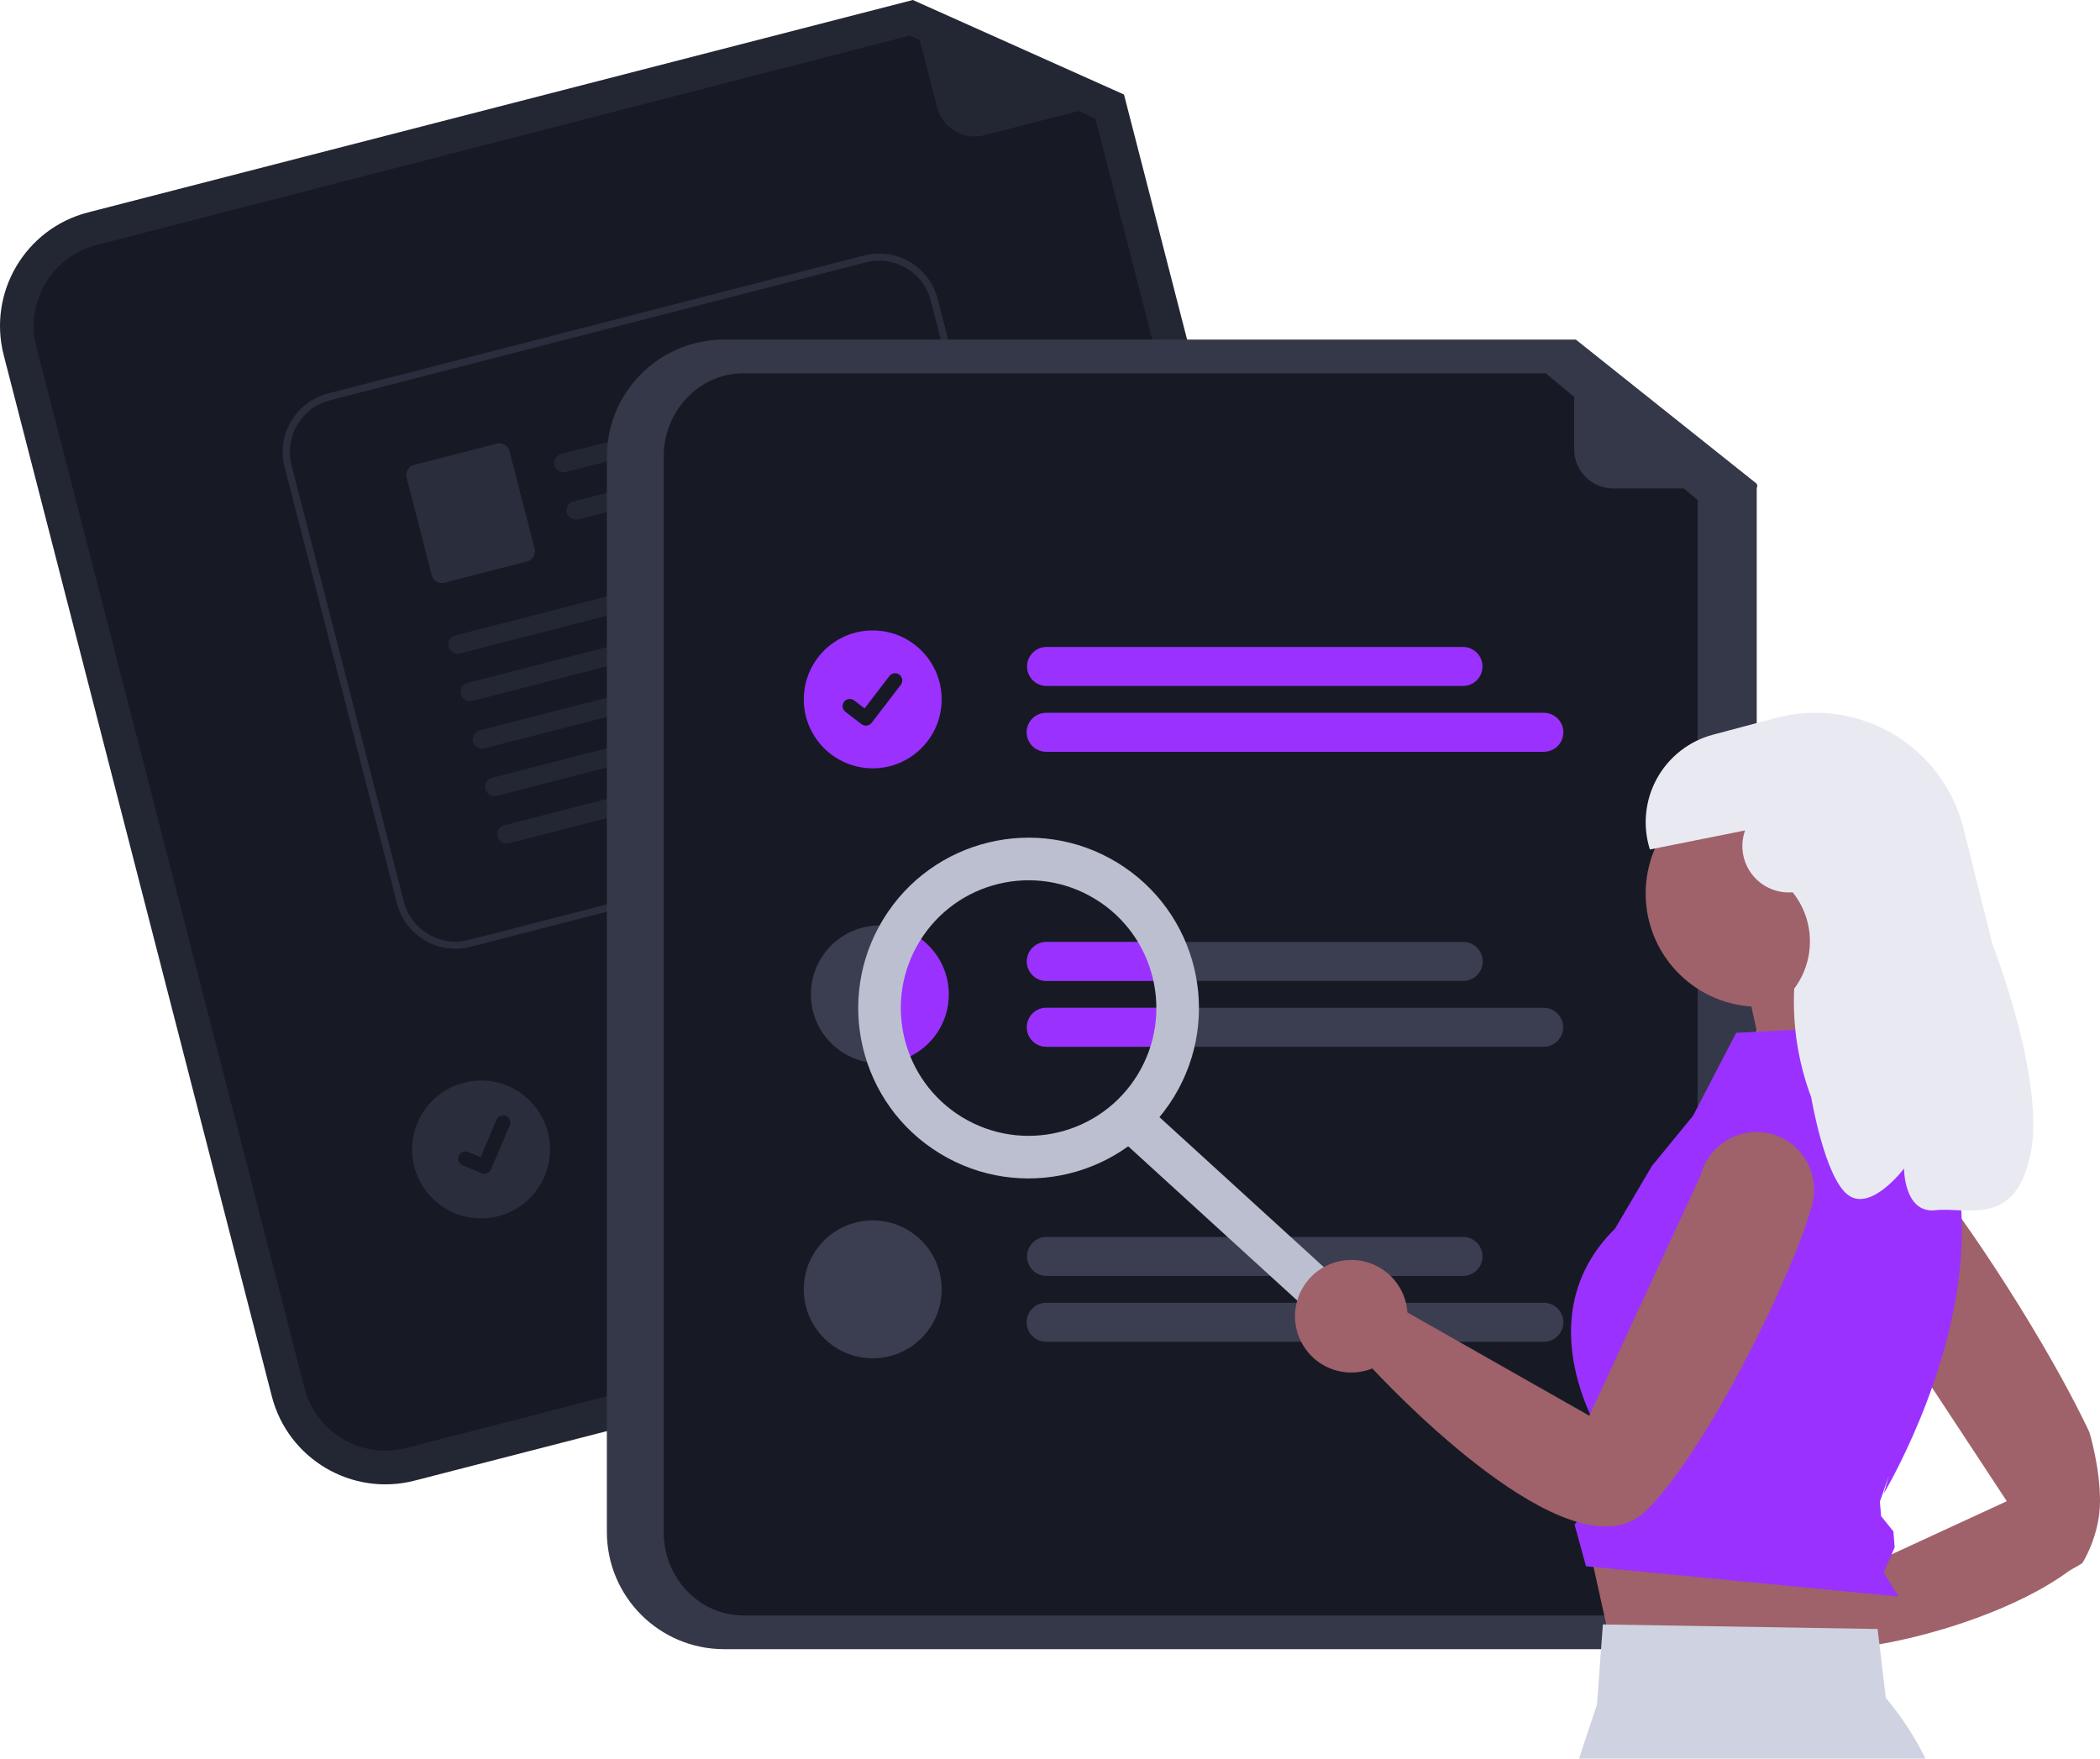
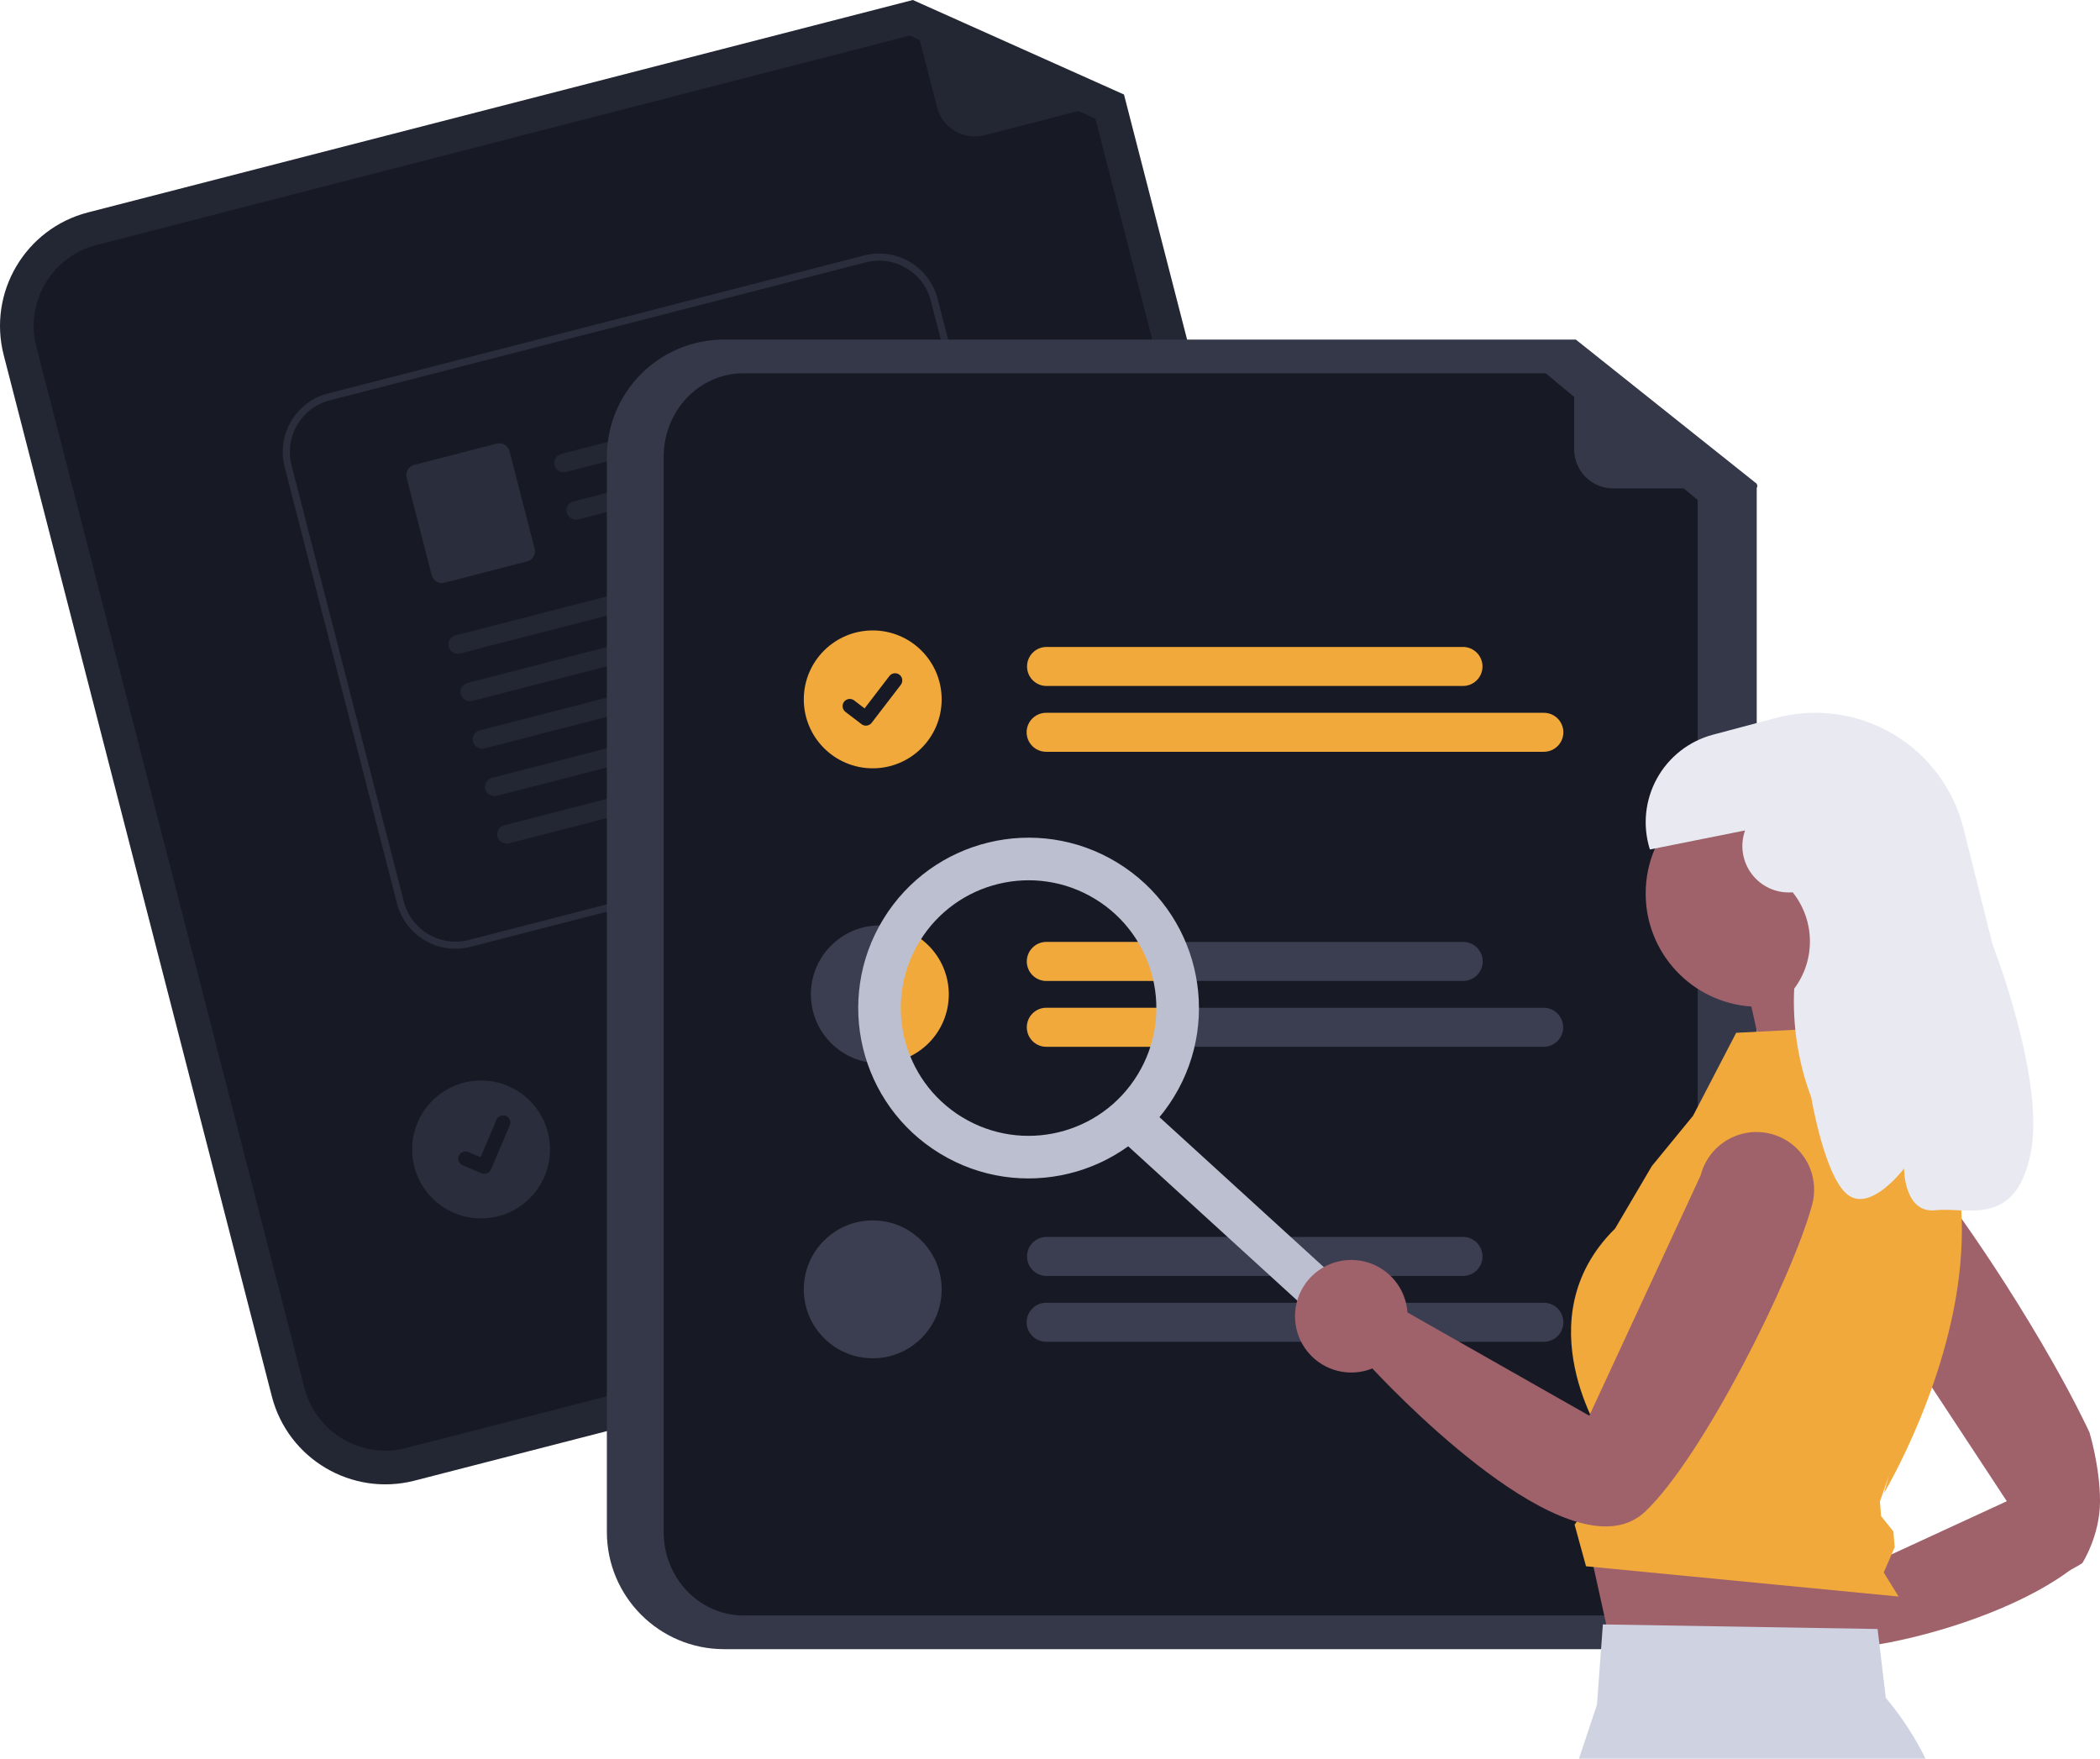
<svg xmlns="http://www.w3.org/2000/svg" width="880" height="736.95" viewBox="0 0 880 736.95">
  <g transform="translate(-164.001 -74.037)">
    <path d="M856.263,663.805,484.692,759.489A49.133,49.133,0,0,1,424.927,724.2L312.554,287.821a49.133,49.133,0,0,1,35.288-59.765l345.687-89.018,88.479,39.609L891.551,604.04A49.133,49.133,0,0,1,856.263,663.805Z" transform="translate(-147.002 -65)" fill="#232633" />
    <path d="M346.736,236.852a34.988,34.988,0,0,0-25.129,42.56L433.98,715.792a34.988,34.988,0,0,0,42.56,25.129l371.572-95.684a34.988,34.988,0,0,0,25.129-42.56l-107.846-418.8-77.757-34.81Z" transform="translate(-142.374 -60.114)" fill="#171A24" />
    <path d="M656.03,180.515l-57.506,14.808a16.345,16.345,0,0,1-19.905-11.753L567.682,141.1a1.021,1.021,0,0,1,1.4-1.188l87.1,38.683a1.022,1.022,0,0,1-.16,1.923Z" transform="translate(-21.968 -64.618)" fill="#232633" />
    <path d="M665.5,423.036,496.327,466.6a8.173,8.173,0,0,1-4.076-15.829l169.171-43.564a8.173,8.173,0,1,1,4.076,15.829Z" transform="translate(-61.69 65.522)" fill="#3B3E50" />
    <path d="M702.771,435.344,500.952,487.315a8.173,8.173,0,1,1-4.076-15.829l201.818-51.971a8.173,8.173,0,0,1,4.076,15.829Z" transform="translate(-59.437 71.518)" fill="#3B3E50" />
    <circle cx="28.886" cy="28.886" r="28.886" transform="translate(336.705 526.817)" fill="#2A2D3C" />
    <path d="M694.011,443.156,469.335,500.991a25.311,25.311,0,0,1-30.787-18.181L391.465,299.9a25.311,25.311,0,0,1,18.181-30.787l224.676-57.835a25.311,25.311,0,0,1,30.786,18.181l47.084,182.91A25.311,25.311,0,0,1,694.011,443.156Z" transform="translate(-108.191 -30.194)" fill="#171A24" />
    <path d="M694.011,443.156,469.335,500.991a25.311,25.311,0,0,1-30.787-18.181L391.465,299.9a25.311,25.311,0,0,1,18.181-30.787l224.676-57.835a25.311,25.311,0,0,1,30.786,18.181l47.084,182.91A25.311,25.311,0,0,1,694.011,443.156ZM410.388,271.994a22.333,22.333,0,0,0-16.042,27.165l47.084,182.91a22.333,22.333,0,0,0,27.165,16.042L693.27,440.275a22.333,22.333,0,0,0,16.042-27.165L662.229,230.2a22.333,22.333,0,0,0-27.165-16.042Z" transform="translate(-108.191 -30.194)" fill="#2A2D3C" />
    <path d="M585.656,255.006,472.265,284.2a4.061,4.061,0,0,1-4.92-2.556,3.912,3.912,0,0,1,2.755-4.966l115.425-29.712c4.663,2.362,3.436,7.195.129,8.046Z" transform="translate(-70.923 -12.421)" fill="#232633" />
    <path d="M589.1,268.38,475.708,297.569a4.061,4.061,0,0,1-4.92-2.556,3.912,3.912,0,0,1,2.755-4.966l115.425-29.712c4.663,2.363,3.436,7.195.129,8.046Z" transform="translate(-69.246 -5.906)" fill="#232633" />
    <path d="M476.1,313.445l-34.606,8.908a4.405,4.405,0,0,1-5.359-3.165L425.618,278.35a4.4,4.4,0,0,1,3.165-5.359l34.606-8.908a4.407,4.407,0,0,1,5.359,3.165l10.512,40.838a4.405,4.405,0,0,1-3.165,5.359Z" transform="translate(-91.231 -4.147)" fill="#2A2D3C" />
    <path d="M615.472,295.821,442.416,340.368a4.061,4.061,0,0,1-4.92-2.556,3.912,3.912,0,0,1,2.755-4.966l175.091-45.071c4.663,2.362,3.436,7.195.129,8.046Z" transform="translate(-85.465 7.463)" fill="#232633" />
    <path d="M618.915,309.2,445.859,353.746a4.061,4.061,0,0,1-4.92-2.556,3.912,3.912,0,0,1,2.755-4.966l175.091-45.071c4.663,2.363,3.436,7.195.129,8.046Z" transform="translate(-83.788 13.98)" fill="#232633" />
    <path d="M622.357,322.568,449.3,367.115a4.061,4.061,0,0,1-4.92-2.556,3.912,3.912,0,0,1,2.756-4.966l175.091-45.071c4.663,2.363,3.436,7.195.129,8.046Z" transform="translate(-82.111 20.494)" fill="#232633" />
    <path d="M625.8,335.945,452.744,380.492a4.061,4.061,0,0,1-4.92-2.556,3.912,3.912,0,0,1,2.756-4.966L625.671,327.9C630.333,330.262,629.107,335.094,625.8,335.945Z" transform="translate(-80.433 27.011)" fill="#232633" />
    <path d="M629.242,349.315,456.186,393.862a4.061,4.061,0,0,1-4.92-2.556,3.912,3.912,0,0,1,2.755-4.966l175.091-45.071C633.775,343.632,632.548,348.464,629.242,349.315Z" transform="translate(-78.757 33.524)" fill="#232633" />
    <path d="M451.8,477.723a3,3,0,0,1-1.895-.131l-.037-.015L442,474.241a3.017,3.017,0,1,1,2.361-5.552l5.1,2.169,6.682-15.719a3.015,3.015,0,0,1,3.955-1.6h0l-.04.1.042-.1a3.019,3.019,0,0,1,1.595,3.956l-7.861,18.482a3.017,3.017,0,0,1-2.03,1.738Z" transform="translate(-84.078 88.105)" fill="#171A24" />
    <path d="M915.245,783.486H531.552a49.133,49.133,0,0,1-49.077-49.077V283.792a49.133,49.133,0,0,1,49.077-49.077H888.516l75.807,60.423V734.409A49.133,49.133,0,0,1,915.245,783.486Z" transform="translate(-64.166 -18.387)" fill="#353849" />
    <path d="M525.36,244.215c-18.43.022-33.365,15.656-33.386,34.949V729.781c.021,19.293,14.956,34.927,33.386,34.949H891.892c18.43-.022,33.365-15.656,33.386-34.949V297.316l-63.64-53.1Z" transform="translate(-49.872 -13.759)" fill="#171A24" />
-     <path d="M783.2,337.674H608.507a8.173,8.173,0,0,1,0-16.345H783.2a8.173,8.173,0,0,1,0,16.345Z" transform="translate(-6.044 23.809)" fill="#9B31FF" />
-     <path d="M816.91,356.221h-208.4a8.173,8.173,0,1,1,0-16.345h208.4a8.173,8.173,0,1,1,0,16.345Z" transform="translate(-6.044 32.845)" fill="#9B31FF" />
+     <path d="M783.2,337.674H608.507a8.173,8.173,0,0,1,0-16.345H783.2a8.173,8.173,0,0,1,0,16.345Z" transform="translate(-6.044 23.809)" fill="#F2A93B" />
+     <path d="M816.91,356.221h-208.4a8.173,8.173,0,1,1,0-16.345h208.4a8.173,8.173,0,1,1,0,16.345Z" transform="translate(-6.044 32.845)" fill="#F2A93B" />
    <path d="M783.2,404.443H608.511a8.172,8.172,0,1,0,0,16.344H783.2a8.172,8.172,0,0,0,0-16.344Z" transform="translate(-6.042 64.302)" fill="#3B3E50" />
    <path d="M816.911,422.993h-208.4a8.172,8.172,0,0,0,0,16.344h208.4a8.172,8.172,0,0,0,0-16.344Z" transform="translate(-6.042 73.339)" fill="#3B3E50" />
    <path d="M783.2,503.909H608.507a8.173,8.173,0,0,1,0-16.345H783.2a8.173,8.173,0,0,1,0,16.345Z" transform="translate(-6.044 104.797)" fill="#3B3E50" />
    <path d="M816.91,522.456h-208.4a8.173,8.173,0,1,1,0-16.345h208.4a8.173,8.173,0,1,1,0,16.345Z" transform="translate(-6.044 113.833)" fill="#3B3E50" />
-     <circle cx="28.886" cy="28.886" r="28.886" transform="translate(500.831 338.216)" fill="#9B31FF" />
+     <circle cx="28.886" cy="28.886" r="28.886" transform="translate(500.831 338.216)" fill="#F2A93B" />
    <path d="M558.2,350.7a3,3,0,0,1-1.8-.6l-.032-.024-6.789-5.193a3.017,3.017,0,0,1,3.671-4.788l4.4,3.372,10.391-13.556a3.015,3.015,0,0,1,4.228-.558h0l-.064.09.066-.09a3.019,3.019,0,0,1,.558,4.229L560.6,349.523a3.017,3.017,0,0,1-2.4,1.176Z" transform="translate(-31.347 27.417)" fill="#171A24" />
    <path d="M597.259,428.678a28.885,28.885,0,0,1-28.881,28.9,6.2,6.2,0,0,1-.744-.03,28.884,28.884,0,1,1,29.625-28.866Z" transform="translate(-35.687 62.032)" fill="#3B3E50" />
    <circle cx="28.886" cy="28.886" r="28.886" transform="translate(500.831 585.438)" fill="#3B3E50" />
    <path d="M830.29,296.708H770.908a16.345,16.345,0,0,1-16.345-16.345V236.5a1.022,1.022,0,0,1,1.656-.8l74.705,59.182a1.022,1.022,0,0,1-.634,1.822Z" transform="translate(69.093 -18.013)" fill="#353849" />
-     <path d="M589.51,428.542a28.885,28.885,0,0,1-28.881,28.9,6.2,6.2,0,0,1-.744-.03,62.538,62.538,0,0,1,5.607-57.346A28.9,28.9,0,0,1,589.51,428.542Z" transform="translate(-27.938 62.168)" fill="#9B31FF" />
-     <path d="M600.334,412.622a8.194,8.194,0,0,1,8.18-8.18h43.53a61.825,61.825,0,0,1,5.369,16.344h-48.9a8.181,8.181,0,0,1-8.18-8.163Z" transform="translate(-6.044 64.302)" fill="#9B31FF" />
-     <path d="M658.421,422.993a62.35,62.35,0,0,1-2.171,16.344H608.511a8.172,8.172,0,1,1,0-16.344Z" transform="translate(-6.042 73.339)" fill="#9B31FF" />
+     <path d="M589.51,428.542a28.885,28.885,0,0,1-28.881,28.9,6.2,6.2,0,0,1-.744-.03,62.538,62.538,0,0,1,5.607-57.346A28.9,28.9,0,0,1,589.51,428.542Z" transform="translate(-27.938 62.168)" fill="#F2A93B" />
+     <path d="M600.334,412.622a8.194,8.194,0,0,1,8.18-8.18h43.53a61.825,61.825,0,0,1,5.369,16.344h-48.9a8.181,8.181,0,0,1-8.18-8.163Z" transform="translate(-6.044 64.302)" fill="#F2A93B" />
+     <path d="M658.421,422.993a62.35,62.35,0,0,1-2.171,16.344H608.511a8.172,8.172,0,1,1,0-16.344Z" transform="translate(-6.042 73.339)" fill="#F2A93B" />
    <path d="M120.652,77.074a8.923,8.923,0,0,1-12.264,2.971L4.278,16.542A8.923,8.923,0,0,1,13.571,1.307l104.11,63.5a8.923,8.923,0,0,1,2.971,12.264Z" transform="translate(631.954 533.875) rotate(11)" fill="#BCBFD0" />
    <path d="M685.163,483.635a71.385,71.385,0,1,1-23.77-98.115A71.385,71.385,0,0,1,685.163,483.635Zm-106.65-65.052A53.539,53.539,0,1,0,652.1,400.756a53.539,53.539,0,0,0-73.586,17.827Z" transform="translate(-29.19 49.99)" fill="#BCBFD0" />
    <g transform="translate(706.664 372.72)">
      <path d="M867.955,559.875c-.952-2.023-1.933-4.075-2.974-6.142-3.733-7.54-7.971-15.422-12.478-23.334-12.388-21.862-26.769-44.021-38.087-59.963v-.015c-4.566-6.439-8.641-11.838-11.883-15.824a24.158,24.158,0,1,0-37.239,30.785l36.689,55.725L819.25,567.34l14.069,21.386-48.274,22.263-7.9,3.644L753.873,625.37l-.134.059c-.045-.03-.1-.059-.149-.089a23.9,23.9,0,0,0-3.6-1.8,23.542,23.542,0,0,0-9.682-1.621,23.281,23.281,0,0,0-7.153,1.443,23.591,23.591,0,0,0-15.036,17.891c-.1.476-.163.967-.223,1.472a1.129,1.129,0,0,0-.015.223h-.015a23.682,23.682,0,0,0,12.849,23.617c.3.149.595.3.907.431a22.325,22.325,0,0,0,4.64,1.532,23.482,23.482,0,0,0,6.083.521,23.886,23.886,0,0,0,5.607-.922h.015a24.336,24.336,0,0,0,3.064-1.13,23.694,23.694,0,0,0,13.206-15.928c.952-.119,2.022-.268,3.2-.431,2.409-.342,5.265-.773,8.492-1.294,1.279-.208,2.618-.431,4-.669,24.182-4.164,58-14.97,79.357-30.645,1.041-.773,4.758-2.608,5.7-3.4,0,0,7.393-11.466,7.393-25.907S867.955,559.875,867.955,559.875Z" transform="translate(-535.036 -258.343)" fill="#9f616a" />
      <path d="M1531.641-5041.831a47.482,47.482,0,0,1-44.3-47.373,47.479,47.479,0,0,1,47.479-47.479,47.478,47.478,0,0,1,47.478,47.479,47.372,47.372,0,0,1-16.3,35.811l4.509,24.357-35.271,3.5Z" transform="translate(-1340.394 5164.926)" fill="#9f616a" />
      <path d="M380.764,327.342l13.989,63.231,102.3,9.253,9.4-55.057Z" transform="translate(-259.741 12.16)" fill="#9f616a" />
      <path d="M820.133,632.887H674.909l7.54-22.65,2.469-33.61,1.413.03,111.688,1.859,2.023.03,3.435,28.851a127.6,127.6,0,0,1,16.656,25.49Z" transform="translate(-555.901 -194.621)" fill="#CFD2E0" />
-       <path d="M741.872,410.794l50.918-2.623,23.646,37.37s22.819,4.68,19.735,57.115-32.462,101.206-32.462,101.206l2.183-7.482L802.1,607.211l.486,6.081,5.171,6.441.532,6.661-4.582,10.538,6.23,10.091-130.987-12.69-4.79-17.449,6.99-9.369-3.9-12.222,5.867-11.749,3.059-2.551s-33.472-50.288,4.952-88.163l15.422-26.218L723.8,445.56Z" transform="translate(-556.995 -276.69)" fill="#9B31FF" />
+       <path d="M741.872,410.794l50.918-2.623,23.646,37.37s22.819,4.68,19.735,57.115-32.462,101.206-32.462,101.206l2.183-7.482L802.1,607.211l.486,6.081,5.171,6.441.532,6.661-4.582,10.538,6.23,10.091-130.987-12.69-4.79-17.449,6.99-9.369-3.9-12.222,5.867-11.749,3.059-2.551s-33.472-50.288,4.952-88.163l15.422-26.218L723.8,445.56Z" transform="translate(-556.995 -276.69)" fill="#F2A93B" />
      <path d="M520.65,49.31a19.451,19.451,0,0,0,19.619,25.95l.333-.022h0a32.971,32.971,0,0,1,.631,40.379h0a114.14,114.14,0,0,0,7.138,45.529s5.59,33.375,15.318,40.834,23.573-11.005,23.573-11.005-.046,18.968,13.2,17.485,33.3,7.5,39.784-23.416S624.38,97.173,624.38,97.173l-12.189-48.7a63.994,63.994,0,0,0-78.51-46.321L507.209,9.189a37.944,37.944,0,0,0-26.441,48.1h0l39.891-7.979" transform="translate(-332.045 -0.011)" fill="#E9EAF1" />
      <path d="M801.464,446.665a24.161,24.161,0,0,0-36.6,14.292L718.216,561.625l-76.2-43.261a23.591,23.591,0,1,0-14.723,23.465c16.047,17.126,85.617,87.347,114.418,59.91,24.208-23.062,61.458-97.6,69.868-128.464a24.164,24.164,0,0,0-10.113-26.609Z" transform="translate(-594.887 -267.075)" fill="#9f616a" />
    </g>
  </g>
</svg>
